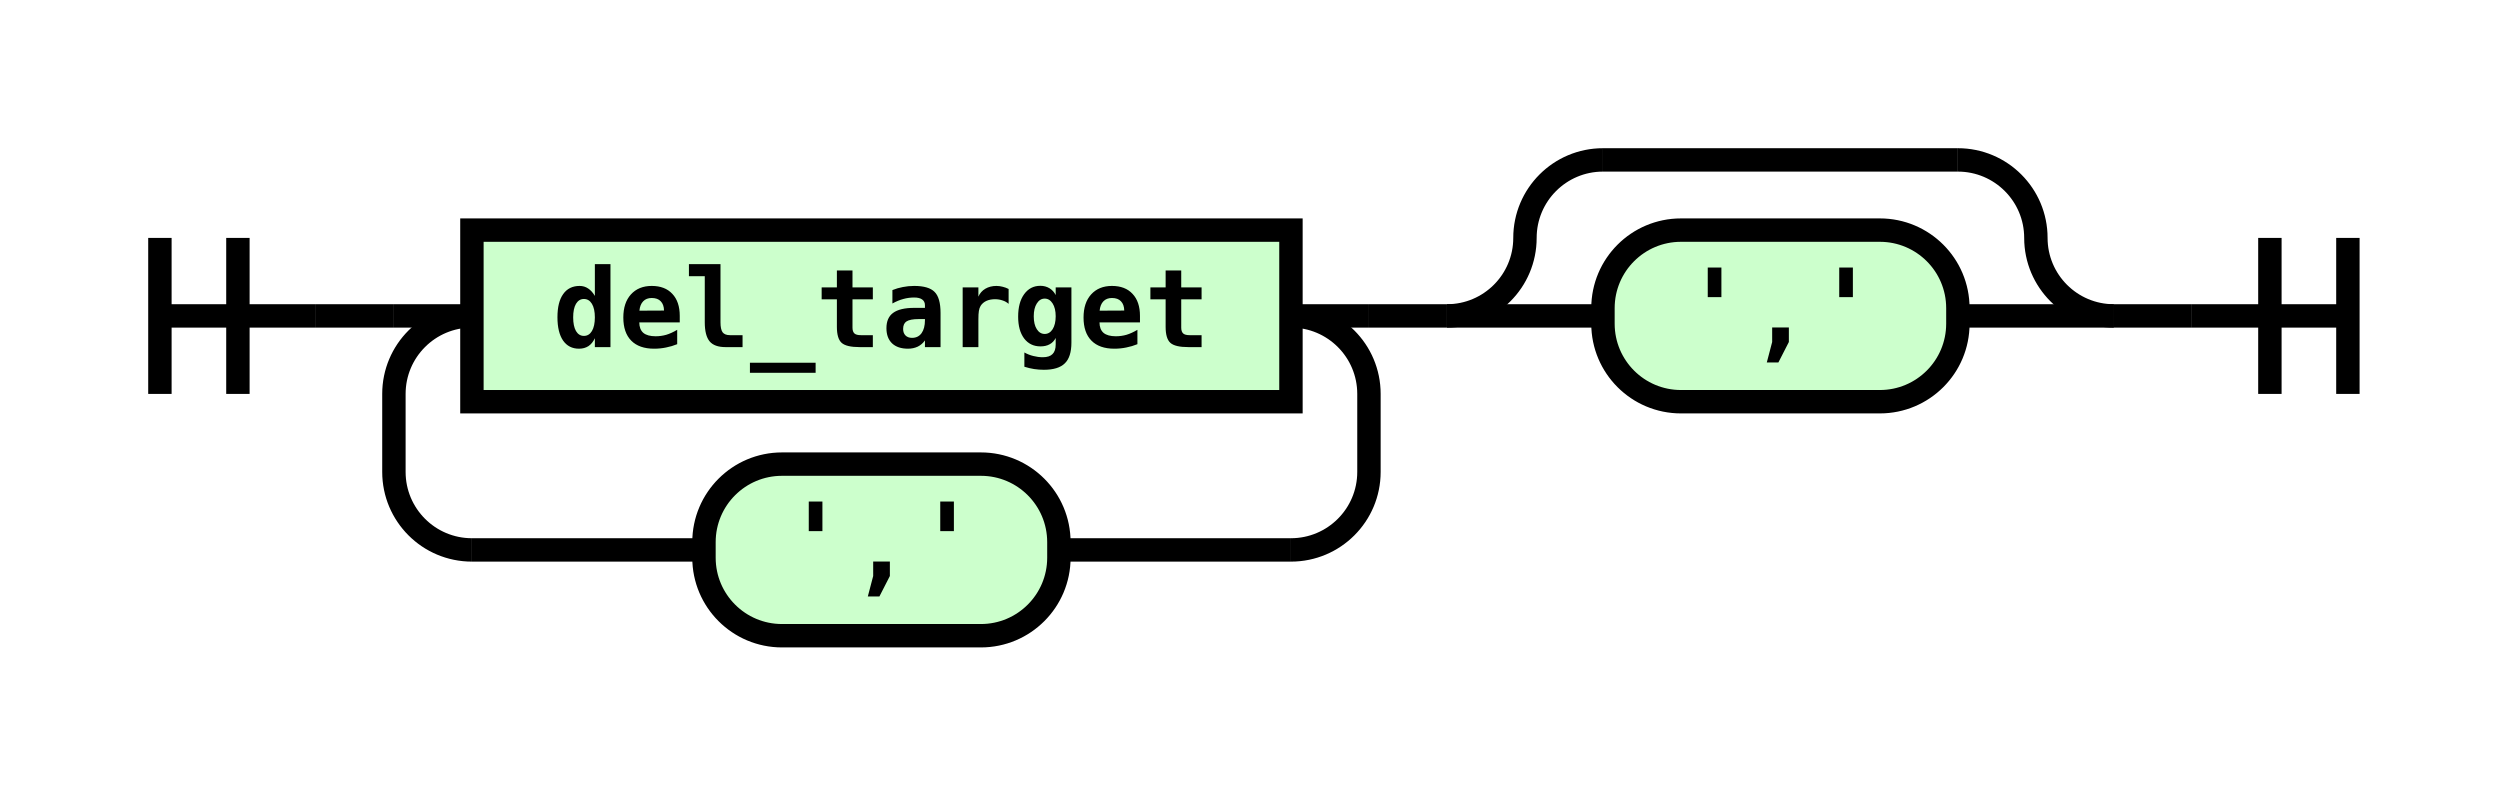
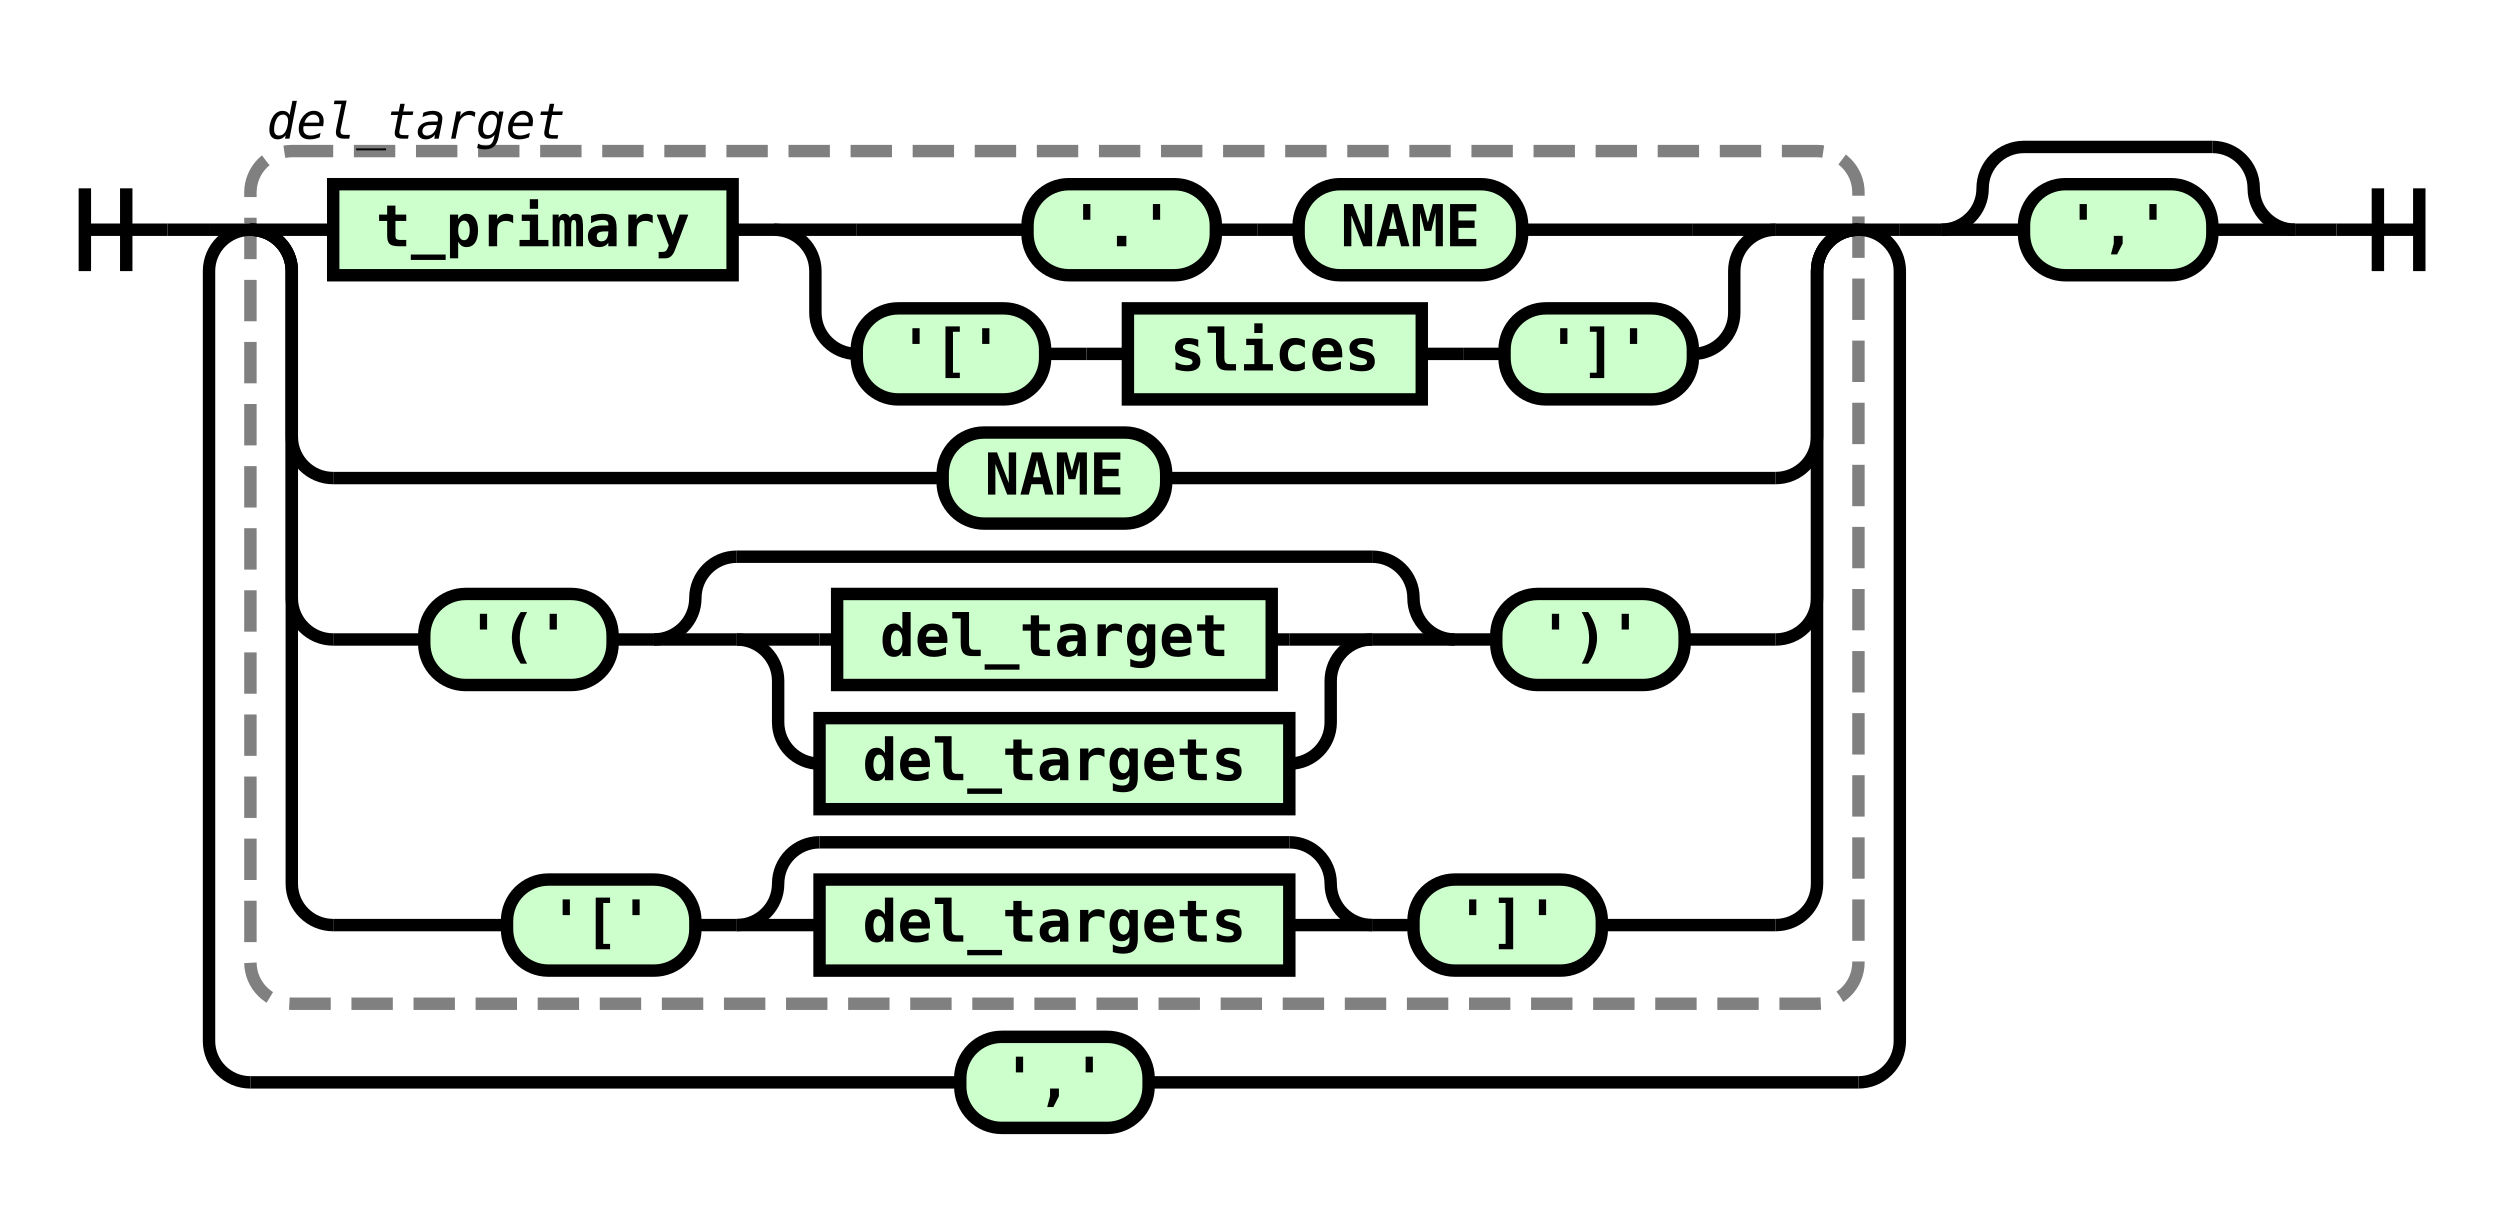
- <svg xmlns="http://www.w3.org/2000/svg" class="railroad-diagram" height="101" viewBox="0 0 320.5 101" width="320.5">
+ <svg xmlns="http://www.w3.org/2000/svg" class="railroad-diagram" height="292" viewBox="0 0 604.0 292" width="604.0">
  <g transform="translate(.5 .5)">
    <g>
-       <path d="M20 30v20m10 -20v20m-10 -10h20" />
+       <path d="M20 45v20m10 -20v20m-10 -10h20" />
    </g>
-     <path d="M40 40h10" />
+     <path d="M40 55h10" />
    <g>
-       <path d="M50 40h0.0" />
-       <path d="M270.5 40h0.0" />
+       <path d="M50 55h0.0" />
+       <path d="M554.0 55h0.0" />
      <g>
-         <path d="M50.0 40h0.0" />
-         <path d="M175.0 40h0.0" />
-         <path d="M50.0 40h10" />
-         <g class="non-terminal ">
-           <path d="M60.0 40h0.0" />
-           <path d="M165.0 40h0.0" />
-           <rect height="22" width="105" x="60" y="29" />
-           <text x="112.5" y="44">del_target</text>
-         </g>
-         <path d="M165.0 40h10" />
-         <path d="M60.0 40a10 10 0 0 0 -10 10v10a10 10 0 0 0 10 10" />
+         <path d="M50.0 55h0.0" />
+         <path d="M458.5 55h0.0" />
+         <path d="M50.0 55h10" />
+         <g>
+           <path d="M60.0 55h0.0" />
+           <path d="M448.5 55h0.0" />
+           <rect class="group-box" height="206" rx="10" ry="10" width="388.5" x="60" y="36" />
+           <g>
+             <path d="M60.0 55h0.0" />
+             <path d="M448.5 55h0.0" />
+             <path d="M60.0 55h20" />
+             <g>
+               <path d="M80.0 55h0.0" />
+               <path d="M428.5 55h0.0" />
+               <g class="non-terminal ">
+                 <path d="M80.0 55h0.0" />
+                 <path d="M176.5 55h0.0" />
+                 <rect height="22" width="96.5" x="80" y="44" />
+                 <text x="128.25" y="59">t_primary</text>
+               </g>
+               <path d="M176.5 55h10" />
+               <g>
+                 <path d="M186.5 55h0.0" />
+                 <path d="M428.5 55h0.0" />
+                 <path d="M186.5 55h20" />
+                 <g>
+                   <path d="M206.5 55h41.25" />
+                   <path d="M367.25 55h41.25" />
+                   <g class="terminal ">
+                     <path d="M247.75 55h0.0" />
+                     <path d="M293.25 55h0.0" />
+                     <rect height="22" rx="10" ry="10" width="45.5" x="247.75" y="44" />
+                     <text x="270.5" y="59">'.'</text>
+                   </g>
+                   <path d="M293.25 55h10" />
+                   <path d="M303.25 55h10" />
+                   <g class="terminal ">
+                     <path d="M313.25 55h0.0" />
+                     <path d="M367.25 55h0.0" />
+                     <rect height="22" rx="10" ry="10" width="54" x="313.25" y="44" />
+                     <text x="340.25" y="59">NAME</text>
+                   </g>
+                 </g>
+                 <path d="M408.5 55h20" />
+                 <path d="M186.5 55a10 10 0 0 1 10 10v10a10 10 0 0 0 10 10" />
+                 <g>
+                   <path d="M206.5 85h0.0" />
+                   <path d="M408.5 85h0.0" />
+                   <g class="terminal ">
+                     <path d="M206.5 85h0.0" />
+                     <path d="M252.0 85h0.0" />
+                     <rect height="22" rx="10" ry="10" width="45.5" x="206.5" y="74" />
+                     <text x="229.25" y="89">'['</text>
+                   </g>
+                   <path d="M252.0 85h10" />
+                   <path d="M262.0 85h10" />
+                   <g class="non-terminal ">
+                     <path d="M272.0 85h0.0" />
+                     <path d="M343.0 85h0.0" />
+                     <rect height="22" width="71" x="272" y="74" />
+                     <text x="307.5" y="89">slices</text>
+                   </g>
+                   <path d="M343.0 85h10" />
+                   <path d="M353.0 85h10" />
+                   <g class="terminal ">
+                     <path d="M363.0 85h0.0" />
+                     <path d="M408.5 85h0.0" />
+                     <rect height="22" rx="10" ry="10" width="45.5" x="363" y="74" />
+                     <text x="385.75" y="89">']'</text>
+                   </g>
+                 </g>
+                 <path d="M408.5 85a10 10 0 0 0 10 -10v-10a10 10 0 0 1 10 -10" />
+               </g>
+             </g>
+             <path d="M428.5 55h20" />
+             <path d="M60.0 55a10 10 0 0 1 10 10v40a10 10 0 0 0 10 10" />
+             <g class="terminal ">
+               <path d="M80.0 115h147.25" />
+               <path d="M281.25 115h147.25" />
+               <rect height="22" rx="10" ry="10" width="54" x="227.25" y="104" />
+               <text x="254.25" y="119">NAME</text>
+             </g>
+             <path d="M428.5 115a10 10 0 0 0 10 -10v-40a10 10 0 0 1 10 -10" />
+             <path d="M60.0 55a10 10 0 0 1 10 10v79a10 10 0 0 0 10 10" />
+             <g>
+               <path d="M80.0 154h22.0" />
+               <path d="M406.5 154h22.0" />
+               <g class="terminal ">
+                 <path d="M102.0 154h0.0" />
+                 <path d="M147.5 154h0.0" />
+                 <rect height="22" rx="10" ry="10" width="45.5" x="102" y="143" />
+                 <text x="124.75" y="158">'('</text>
+               </g>
+               <path d="M147.5 154h10" />
+               <g>
+                 <path d="M157.5 154h0.0" />
+                 <path d="M351.0 154h0.0" />
+                 <path d="M157.5 154a10 10 0 0 0 10 -10v0a10 10 0 0 1 10 -10" />
+                 <g>
+                   <path d="M177.5 134h153.5" />
+                 </g>
+                 <path d="M331.0 134a10 10 0 0 1 10 10v0a10 10 0 0 0 10 10" />
+                 <path d="M157.5 154h20" />
+                 <g>
+                   <path d="M177.5 154h0.0" />
+                   <path d="M331.0 154h0.0" />
+                   <path d="M177.5 154h20" />
+                   <g class="non-terminal ">
+                     <path d="M197.5 154h4.25" />
+                     <path d="M306.75 154h4.25" />
+                     <rect height="22" width="105" x="201.75" y="143" />
+                     <text x="254.25" y="158">del_target</text>
+                   </g>
+                   <path d="M311.0 154h20" />
+                   <path d="M177.5 154a10 10 0 0 1 10 10v10a10 10 0 0 0 10 10" />
+                   <g class="non-terminal ">
+                     <path d="M197.5 184h0.0" />
+                     <path d="M311.0 184h0.0" />
+                     <rect height="22" width="113.5" x="197.5" y="173" />
+                     <text x="254.25" y="188">del_targets</text>
+                   </g>
+                   <path d="M311.0 184a10 10 0 0 0 10 -10v-10a10 10 0 0 1 10 -10" />
+                 </g>
+                 <path d="M331.0 154h20" />
+               </g>
+               <path d="M351.0 154h10" />
+               <g class="terminal ">
+                 <path d="M361.0 154h0.0" />
+                 <path d="M406.5 154h0.0" />
+                 <rect height="22" rx="10" ry="10" width="45.5" x="361" y="143" />
+                 <text x="383.75" y="158">')'</text>
+               </g>
+             </g>
+             <path d="M428.5 154a10 10 0 0 0 10 -10v-79a10 10 0 0 1 10 -10" />
+             <path d="M60.0 55a10 10 0 0 1 10 10v148a10 10 0 0 0 10 10" />
+             <g>
+               <path d="M80.0 223h42.0" />
+               <path d="M386.5 223h42.0" />
+               <g class="terminal ">
+                 <path d="M122.0 223h0.0" />
+                 <path d="M167.5 223h0.0" />
+                 <rect height="22" rx="10" ry="10" width="45.5" x="122" y="212" />
+                 <text x="144.75" y="227">'['</text>
+               </g>
+               <path d="M167.5 223h10" />
+               <g>
+                 <path d="M177.5 223h0.0" />
+                 <path d="M331.0 223h0.0" />
+                 <path d="M177.5 223a10 10 0 0 0 10 -10v0a10 10 0 0 1 10 -10" />
+                 <g>
+                   <path d="M197.5 203h113.5" />
+                 </g>
+                 <path d="M311.0 203a10 10 0 0 1 10 10v0a10 10 0 0 0 10 10" />
+                 <path d="M177.5 223h20" />
+                 <g class="non-terminal ">
+                   <path d="M197.5 223h0.0" />
+                   <path d="M311.0 223h0.0" />
+                   <rect height="22" width="113.5" x="197.5" y="212" />
+                   <text x="254.25" y="227">del_targets</text>
+                 </g>
+                 <path d="M311.0 223h20" />
+               </g>
+               <path d="M331.0 223h10" />
+               <g class="terminal ">
+                 <path d="M341.0 223h0.0" />
+                 <path d="M386.5 223h0.0" />
+                 <rect height="22" rx="10" ry="10" width="45.5" x="341" y="212" />
+                 <text x="363.75" y="227">']'</text>
+               </g>
+             </g>
+             <path d="M428.5 223a10 10 0 0 0 10 -10v-148a10 10 0 0 1 10 -10" />
+           </g>
+           <g class="non-terminal ">
+             <path d="M60.0 28h0.0" />
+             <path d="M140.0 28h0.0" />
+             <text class="comment" x="100" y="33">del_target</text>
+           </g>
+         </g>
+         <path d="M448.5 55h10" />
+         <path d="M60.0 55a10 10 0 0 0 -10 10v186a10 10 0 0 0 10 10" />
        <g class="terminal ">
-           <path d="M60.0 70h29.75" />
-           <path d="M135.25 70h29.75" />
-           <rect height="22" rx="10" ry="10" width="45.5" x="89.75" y="59" />
-           <text x="112.5" y="74">','</text>
-         </g>
-         <path d="M165.0 70a10 10 0 0 0 10 -10v-10a10 10 0 0 0 -10 -10" />
+           <path d="M60.0 261h171.5" />
+           <path d="M277.0 261h171.5" />
+           <rect height="22" rx="10" ry="10" width="45.5" x="231.5" y="250" />
+           <text x="254.25" y="265">','</text>
+         </g>
+         <path d="M448.5 261a10 10 0 0 0 10 -10v-186a10 10 0 0 0 -10 -10" />
      </g>
-       <path d="M175.0 40h10" />
+       <path d="M458.5 55h10" />
      <g>
-         <path d="M185.0 40h0.0" />
-         <path d="M270.5 40h0.0" />
-         <path d="M185.0 40a10 10 0 0 0 10 -10v0a10 10 0 0 1 10 -10" />
+         <path d="M468.5 55h0.0" />
+         <path d="M554.0 55h0.0" />
+         <path d="M468.5 55a10 10 0 0 0 10 -10v0a10 10 0 0 1 10 -10" />
        <g>
-           <path d="M205.0 20h45.5" />
-         </g>
-         <path d="M250.5 20a10 10 0 0 1 10 10v0a10 10 0 0 0 10 10" />
-         <path d="M185.0 40h20" />
+           <path d="M488.5 35h45.5" />
+         </g>
+         <path d="M534.0 35a10 10 0 0 1 10 10v0a10 10 0 0 0 10 10" />
+         <path d="M468.5 55h20" />
        <g class="terminal ">
-           <path d="M205.0 40h0.0" />
-           <path d="M250.5 40h0.0" />
-           <rect height="22" rx="10" ry="10" width="45.5" x="205" y="29" />
-           <text x="227.75" y="44">','</text>
-         </g>
-         <path d="M250.5 40h20" />
+           <path d="M488.5 55h0.0" />
+           <path d="M534.0 55h0.0" />
+           <rect height="22" rx="10" ry="10" width="45.5" x="488.5" y="44" />
+           <text x="511.25" y="59">','</text>
+         </g>
+         <path d="M534.0 55h20" />
      </g>
    </g>
-     <path d="M270.5 40h10" />
-     <path d="M 280.5 40 h 20 m -10 -10 v 20 m 10 -20 v 20" />
+     <path d="M554.0 55h10" />
+     <path d="M 564.0 55 h 20 m -10 -10 v 20 m 10 -20 v 20" />
  </g>
  <style>/*  */
	svg.railroad-diagram {
		background-color:hsl(30,20%,95%);
	}
	svg.railroad-diagram path {
		stroke-width:3;
		stroke:black;
		fill:rgba(0,0,0,0);
	}
	svg.railroad-diagram text {
		font:bold 14px monospace;
		text-anchor:middle;
	}
	svg.railroad-diagram text.label{
		text-anchor:start;
	}
	svg.railroad-diagram text.comment{
		font:italic 12px monospace;
	}
	svg.railroad-diagram rect{
		stroke-width:3;
		stroke:black;
		fill:hsl(120,100%,90%);
	}
	svg.railroad-diagram rect.group-box {
		stroke: gray;
		stroke-dasharray: 10 5;
		fill: none;
	}

/*  */
</style>
</svg>
